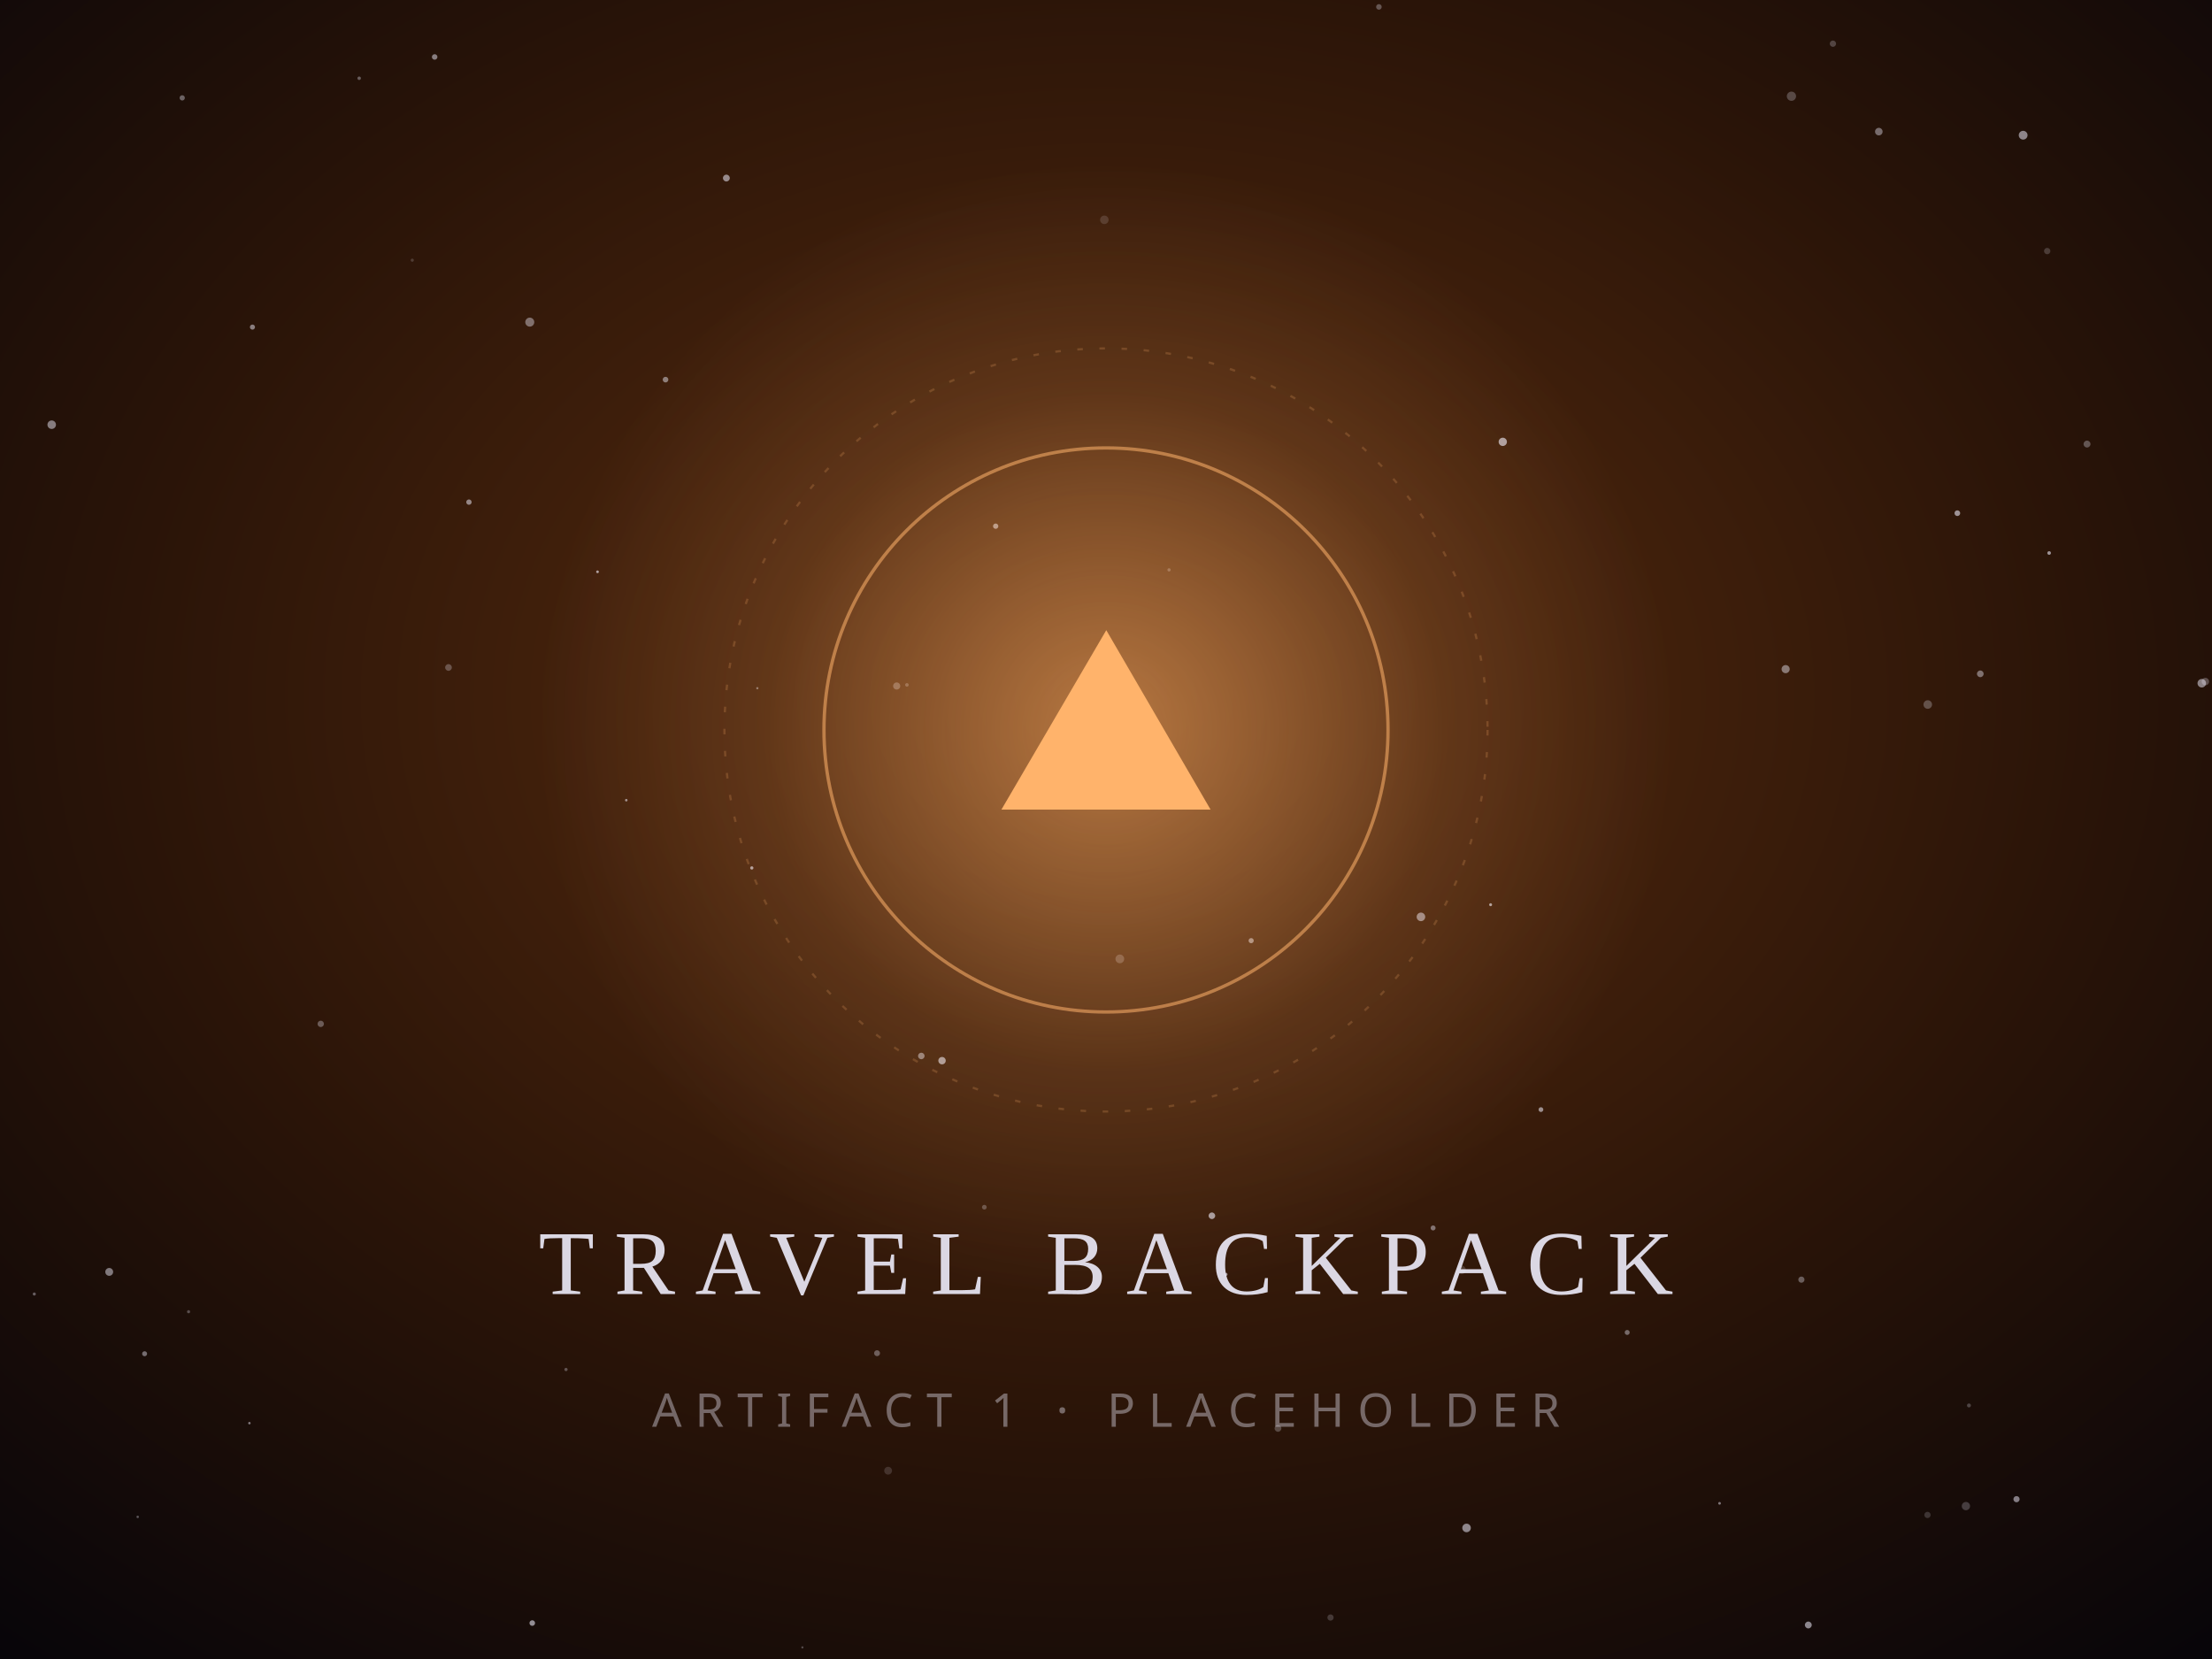
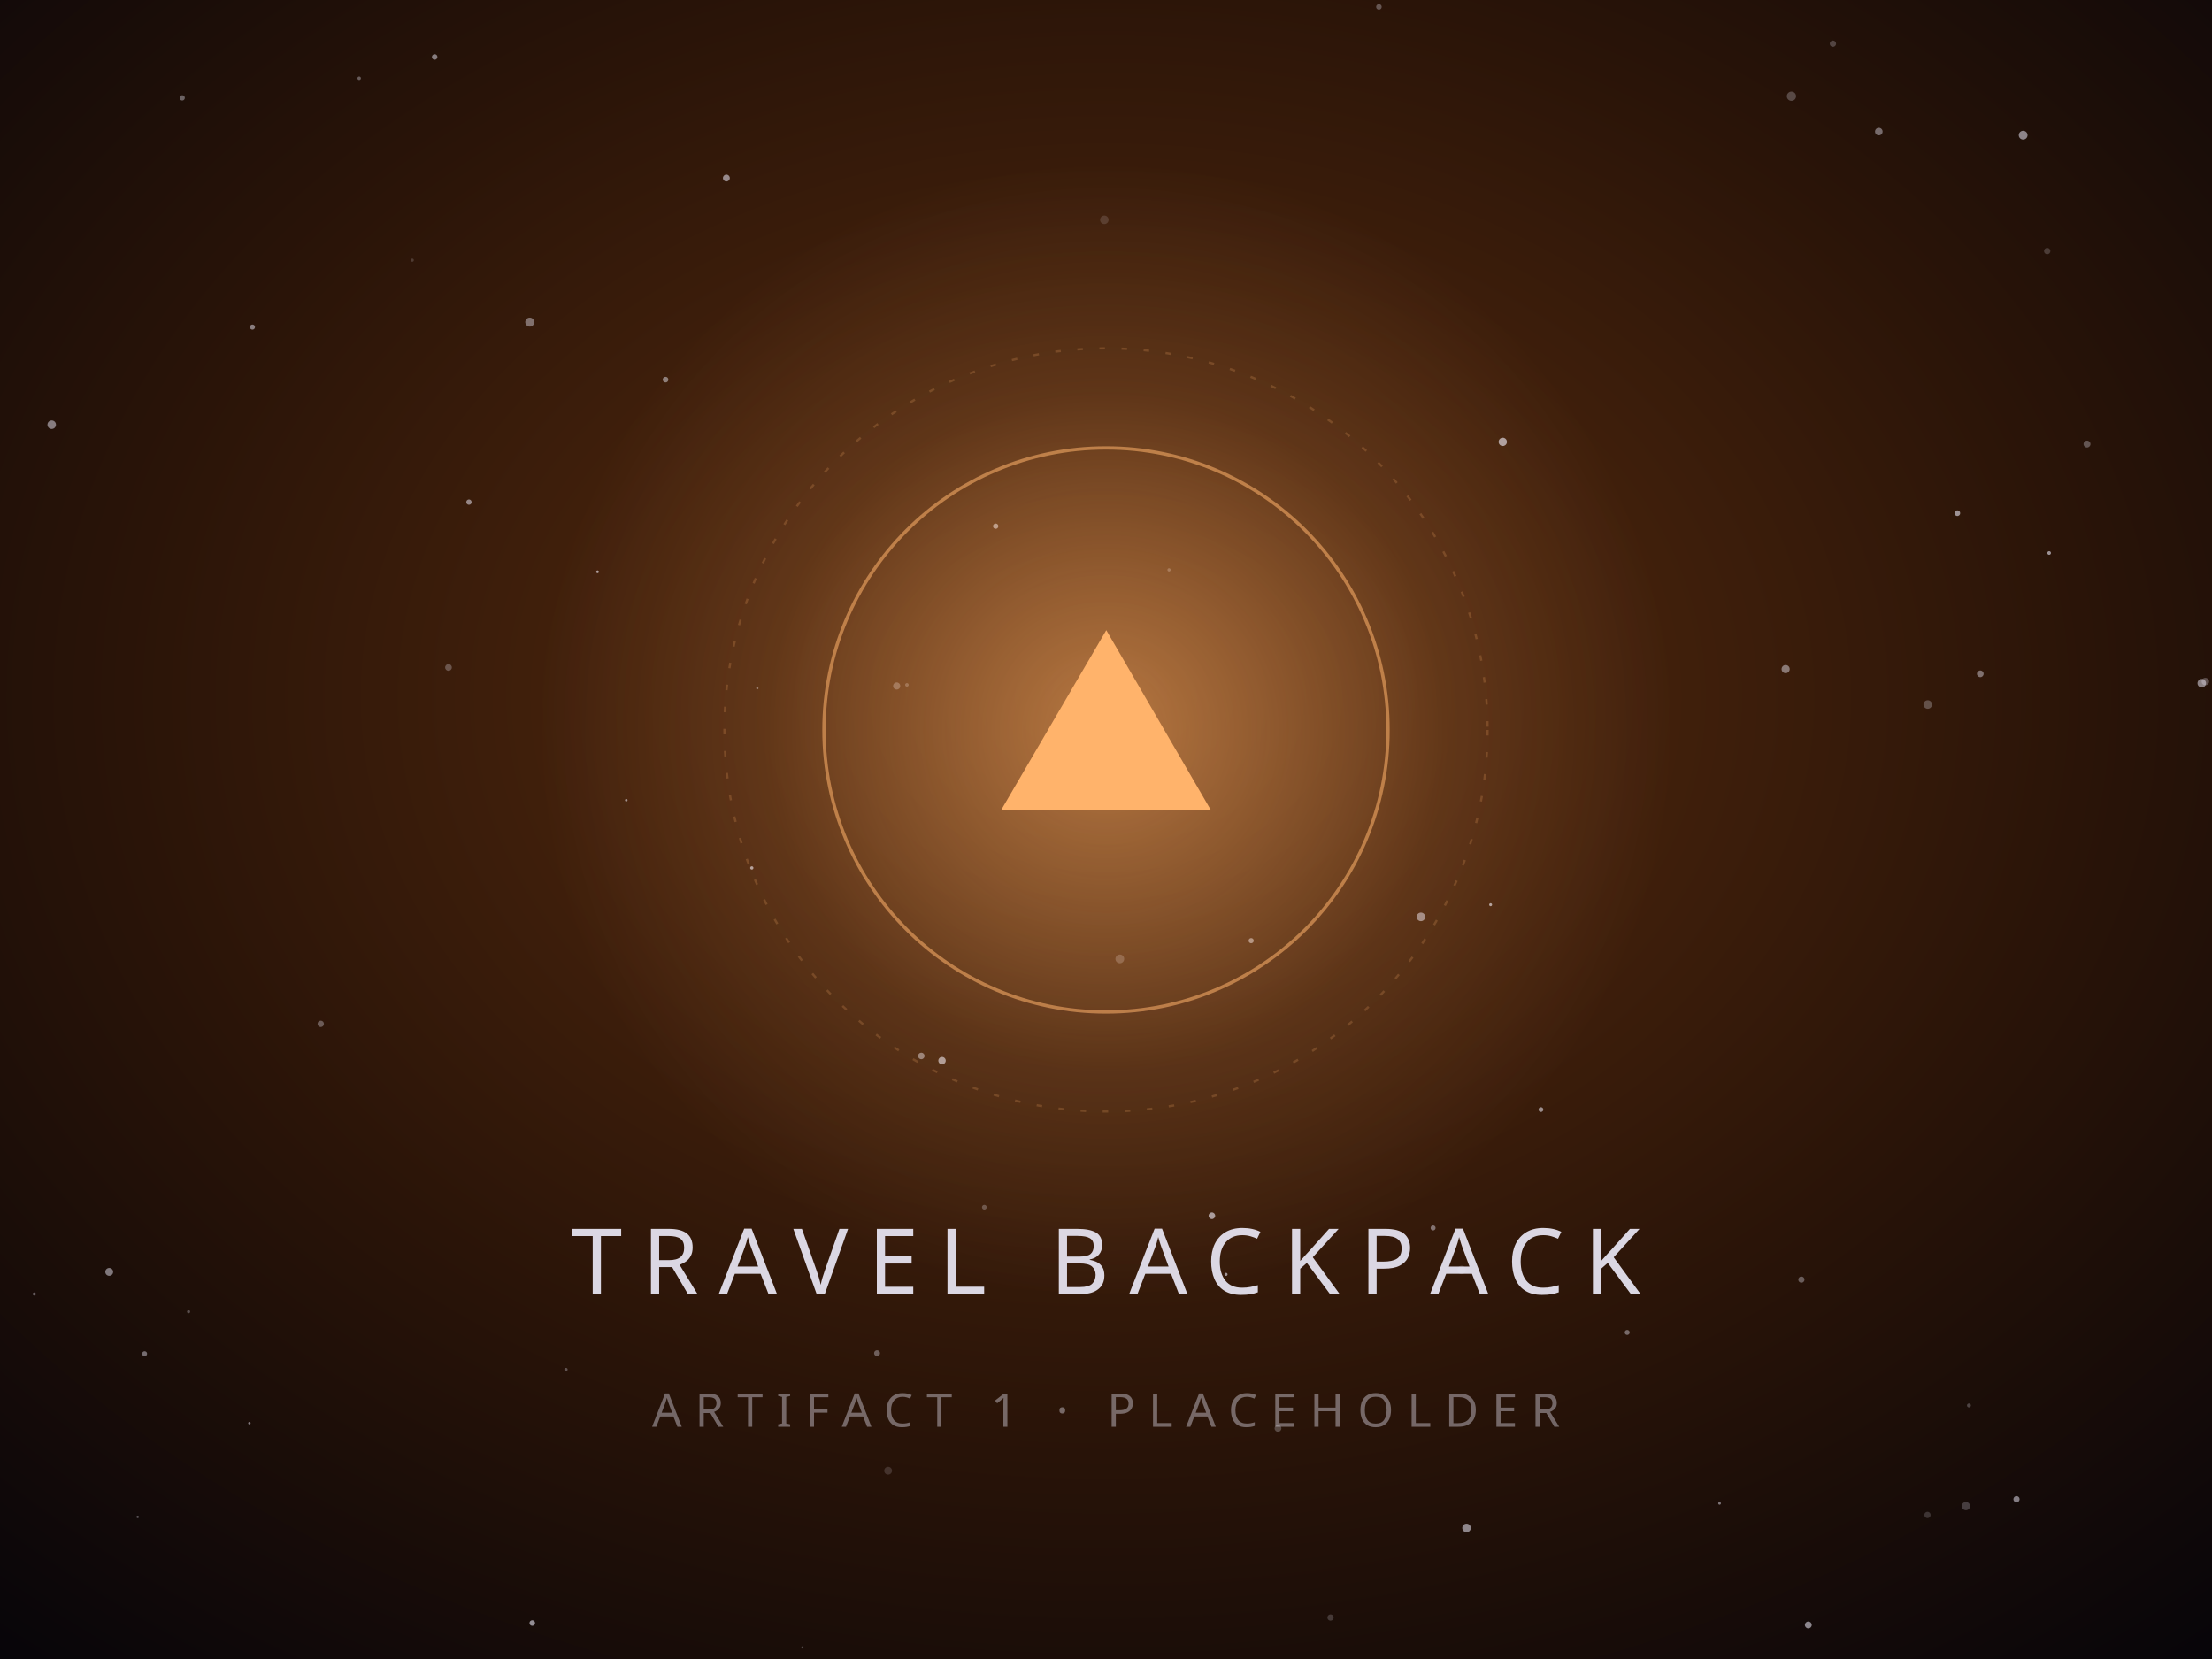
- <svg xmlns="http://www.w3.org/2000/svg" viewBox="0 0 800 600" font-family="Georgia, 'Times New Roman', serif">
+ <svg xmlns="http://www.w3.org/2000/svg" width="800" height="600" viewBox="0 0 800 600" font-family="'Trebuchet MS', 'Segoe UI', sans-serif">
  <defs>
    <radialGradient id="bg" cx="50%" cy="42%" r="80%">
      <stop offset="0%" stop-color="#5e2f10" />
      <stop offset="55%" stop-color="#2a1408" />
      <stop offset="100%" stop-color="#030309" />
    </radialGradient>
    <radialGradient id="halo" cx="50%" cy="50%" r="50%">
      <stop offset="0%" stop-color="#ffb36b" stop-opacity="0.55" />
      <stop offset="60%" stop-color="#ffb36b" stop-opacity="0.12" />
      <stop offset="100%" stop-color="#ffb36b" stop-opacity="0" />
    </radialGradient>
  </defs>
  <rect width="800" height="600" fill="url(#bg)" />
  <circle cx="588.5" cy="481.9" r="0.90" fill="#e9e7f5" opacity="0.41" />
  <circle cx="481.2" cy="585.0" r="1.13" fill="#e9e7f5" opacity="0.20" />
  <circle cx="116.0" cy="370.3" r="1.15" fill="#e9e7f5" opacity="0.33" />
  <circle cx="273.9" cy="248.9" r="0.41" fill="#e9e7f5" opacity="0.42" />
  <circle cx="518.3" cy="444.1" r="0.90" fill="#e9e7f5" opacity="0.44" />
  <circle cx="90.2" cy="514.7" r="0.44" fill="#e9e7f5" opacity="0.50" />
  <circle cx="741.1" cy="200.0" r="0.66" fill="#e9e7f5" opacity="0.59" />
  <circle cx="191.6" cy="116.5" r="1.63" fill="#e9e7f5" opacity="0.42" />
  <circle cx="697.1" cy="547.9" r="1.14" fill="#e9e7f5" opacity="0.18" />
  <circle cx="740.4" cy="90.8" r="1.15" fill="#e9e7f5" opacity="0.20" />
  <circle cx="729.3" cy="542.2" r="1.12" fill="#e9e7f5" opacity="0.52" />
  <circle cx="129.9" cy="28.3" r="0.63" fill="#e9e7f5" opacity="0.35" />
  <circle cx="169.6" cy="181.6" r="0.97" fill="#e9e7f5" opacity="0.53" />
  <circle cx="621.9" cy="543.7" r="0.49" fill="#e9e7f5" opacity="0.48" />
  <circle cx="679.5" cy="47.6" r="1.37" fill="#e9e7f5" opacity="0.42" />
  <circle cx="65.9" cy="35.4" r="0.95" fill="#e9e7f5" opacity="0.39" />
  <circle cx="12.4" cy="468.0" r="0.56" fill="#e9e7f5" opacity="0.37" />
  <circle cx="262.7" cy="64.4" r="1.24" fill="#e9e7f5" opacity="0.55" />
  <circle cx="654.0" cy="587.7" r="1.24" fill="#e9e7f5" opacity="0.56" />
  <circle cx="399.4" cy="79.5" r="1.54" fill="#e9e7f5" opacity="0.15" />
  <circle cx="443.4" cy="460.9" r="0.56" fill="#e9e7f5" opacity="0.61" />
  <circle cx="754.8" cy="160.6" r="1.25" fill="#e9e7f5" opacity="0.31" />
  <circle cx="731.7" cy="48.9" r="1.59" fill="#e9e7f5" opacity="0.54" />
  <circle cx="647.9" cy="34.8" r="1.67" fill="#e9e7f5" opacity="0.26" />
  <circle cx="530.4" cy="552.6" r="1.55" fill="#e9e7f5" opacity="0.55" />
  <circle cx="422.8" cy="206.1" r="0.59" fill="#e9e7f5" opacity="0.29" />
  <circle cx="405.0" cy="346.8" r="1.58" fill="#e9e7f5" opacity="0.24" />
  <circle cx="39.5" cy="460.0" r="1.42" fill="#e9e7f5" opacity="0.49" />
  <circle cx="716.2" cy="243.7" r="1.21" fill="#e9e7f5" opacity="0.43" />
  <circle cx="333.2" cy="381.9" r="1.18" fill="#e9e7f5" opacity="0.48" />
  <circle cx="651.5" cy="462.8" r="1.12" fill="#e9e7f5" opacity="0.35" />
  <circle cx="712.1" cy="508.3" r="0.71" fill="#e9e7f5" opacity="0.25" />
  <circle cx="18.7" cy="153.6" r="1.54" fill="#e9e7f5" opacity="0.50" />
  <circle cx="204.7" cy="495.3" r="0.59" fill="#e9e7f5" opacity="0.31" />
  <circle cx="290.2" cy="595.8" r="0.40" fill="#e9e7f5" opacity="0.28" />
  <circle cx="52.3" cy="489.6" r="0.90" fill="#e9e7f5" opacity="0.44" />
  <circle cx="645.8" cy="242.0" r="1.47" fill="#e9e7f5" opacity="0.46" />
  <circle cx="192.5" cy="587.0" r="1.01" fill="#e9e7f5" opacity="0.59" />
  <circle cx="49.8" cy="548.6" r="0.45" fill="#e9e7f5" opacity="0.33" />
  <circle cx="68.2" cy="474.4" r="0.57" fill="#e9e7f5" opacity="0.29" />
  <circle cx="328.0" cy="247.7" r="0.64" fill="#e9e7f5" opacity="0.28" />
  <circle cx="321.2" cy="531.9" r="1.41" fill="#e9e7f5" opacity="0.16" />
  <circle cx="539.1" cy="327.2" r="0.53" fill="#e9e7f5" opacity="0.65" />
  <circle cx="240.7" cy="137.3" r="1.02" fill="#e9e7f5" opacity="0.48" />
  <circle cx="711.0" cy="544.7" r="1.50" fill="#e9e7f5" opacity="0.23" />
  <circle cx="557.3" cy="401.3" r="0.86" fill="#e9e7f5" opacity="0.57" />
  <circle cx="513.9" cy="331.6" r="1.55" fill="#e9e7f5" opacity="0.53" />
  <circle cx="216.1" cy="206.8" r="0.49" fill="#e9e7f5" opacity="0.65" />
  <circle cx="543.5" cy="159.8" r="1.50" fill="#e9e7f5" opacity="0.64" />
  <circle cx="317.2" cy="489.4" r="1.07" fill="#e9e7f5" opacity="0.35" />
  <circle cx="271.9" cy="313.9" r="0.59" fill="#e9e7f5" opacity="0.64" />
  <circle cx="360.1" cy="190.3" r="0.96" fill="#e9e7f5" opacity="0.58" />
  <circle cx="149.1" cy="94.1" r="0.57" fill="#e9e7f5" opacity="0.18" />
  <circle cx="797.6" cy="246.5" r="1.35" fill="#e9e7f5" opacity="0.29" />
  <circle cx="528.6" cy="459.3" r="1.53" fill="#e9e7f5" opacity="0.18" />
  <circle cx="697.2" cy="254.8" r="1.55" fill="#e9e7f5" opacity="0.27" />
  <circle cx="356.0" cy="436.6" r="0.85" fill="#e9e7f5" opacity="0.28" />
  <circle cx="226.5" cy="289.4" r="0.46" fill="#e9e7f5" opacity="0.57" />
  <circle cx="462.2" cy="516.6" r="1.22" fill="#e9e7f5" opacity="0.26" />
  <circle cx="796.3" cy="247.1" r="1.54" fill="#e9e7f5" opacity="0.52" />
  <circle cx="498.7" cy="2.5" r="1.01" fill="#e9e7f5" opacity="0.31" />
  <circle cx="340.7" cy="383.6" r="1.34" fill="#e9e7f5" opacity="0.62" />
  <circle cx="438.3" cy="439.7" r="1.19" fill="#e9e7f5" opacity="0.63" />
  <circle cx="324.3" cy="248.1" r="1.29" fill="#e9e7f5" opacity="0.31" />
  <circle cx="91.3" cy="118.3" r="0.92" fill="#e9e7f5" opacity="0.50" />
  <circle cx="707.9" cy="185.6" r="1.03" fill="#e9e7f5" opacity="0.59" />
  <circle cx="157.2" cy="20.6" r="1.00" fill="#e9e7f5" opacity="0.50" />
  <circle cx="162.2" cy="241.4" r="1.21" fill="#e9e7f5" opacity="0.28" />
  <circle cx="452.5" cy="340.2" r="0.93" fill="#e9e7f5" opacity="0.54" />
  <circle cx="662.9" cy="15.8" r="1.14" fill="#e9e7f5" opacity="0.24" />
  <circle cx="400" cy="264" r="204" fill="url(#halo)" />
  <circle cx="400" cy="264" r="102" fill="none" stroke="#ffb36b" stroke-opacity="0.55" stroke-width="1.2" />
  <circle cx="400" cy="264" r="138" fill="none" stroke="#ffb36b" stroke-opacity="0.2" stroke-width="0.8" stroke-dasharray="2 6" />
  <text x="50%" y="264" text-anchor="middle" dominant-baseline="central" font-size="96" fill="#ffb36b">⛰</text>
  <text x="50%" y="468" text-anchor="middle" font-size="33" letter-spacing="7.2" fill="#e9e7f5" opacity="0.92">TRAVEL BACKPACK</text>
  <text x="50%" y="516" text-anchor="middle" font-family="'Segoe UI', sans-serif" font-size="16.8" letter-spacing="4.8" fill="#e9e7f5" opacity="0.4">ARTIFACT 1 · PLACEHOLDER</text>
</svg>
